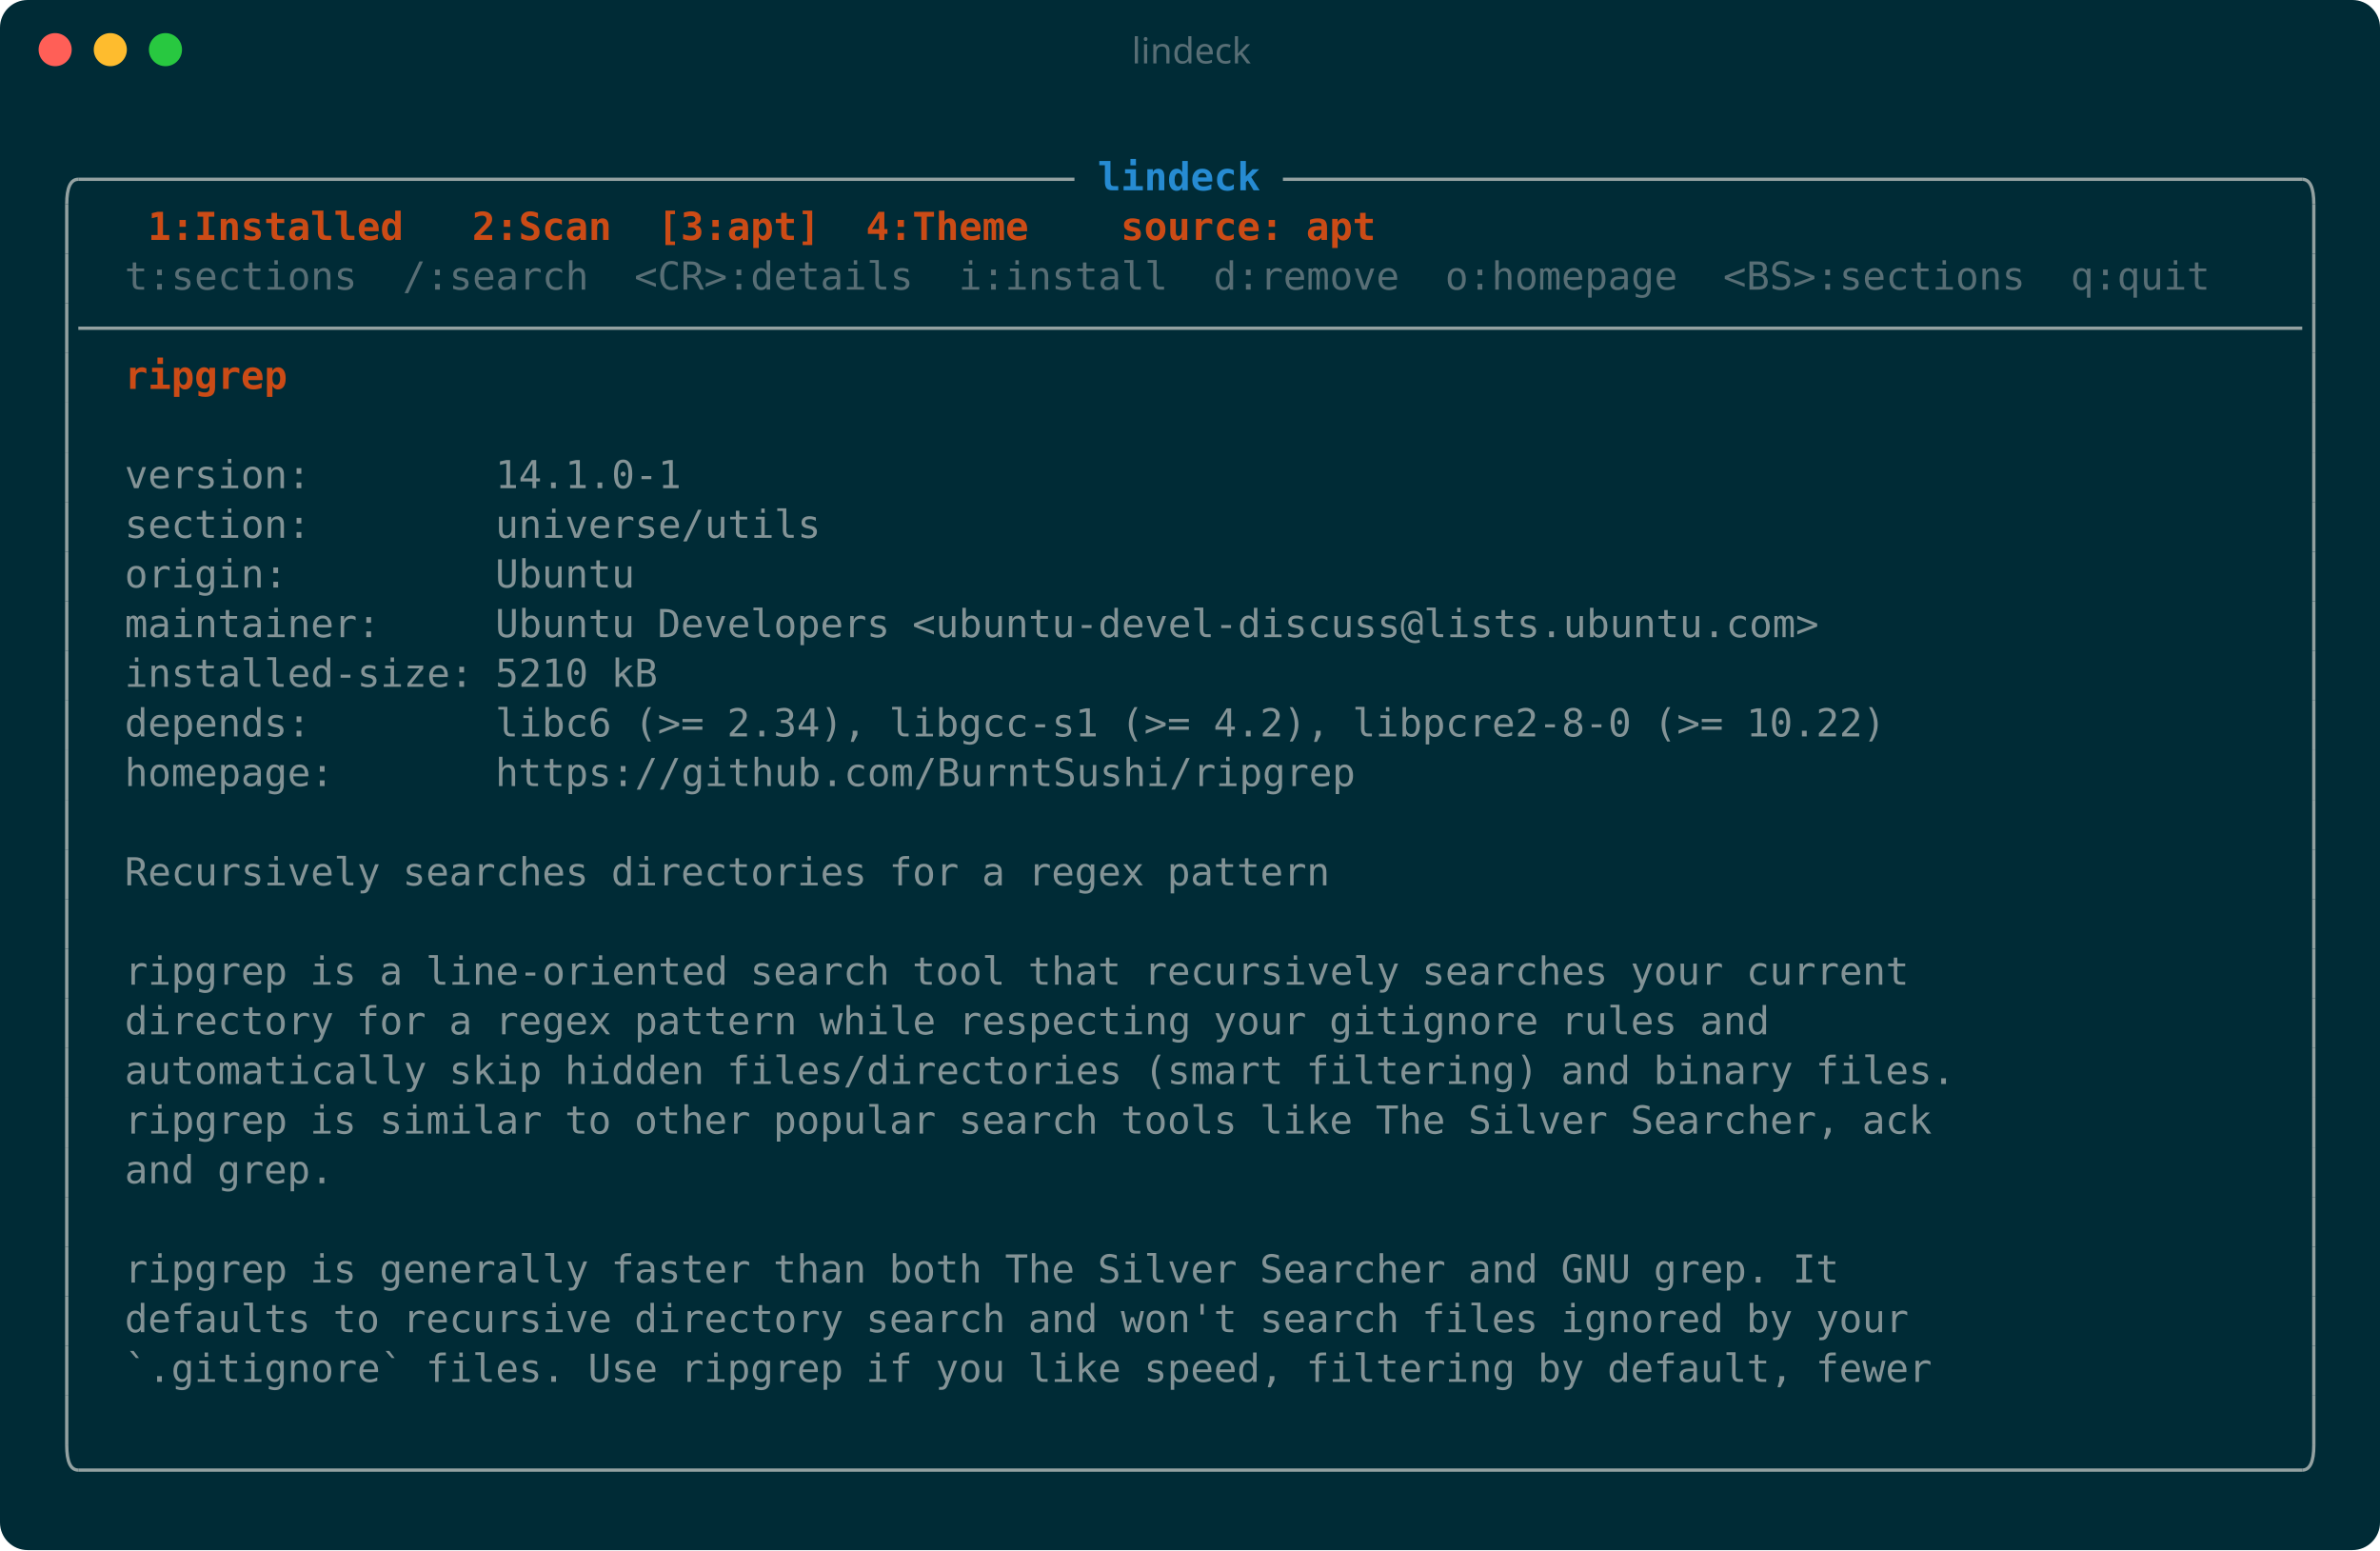
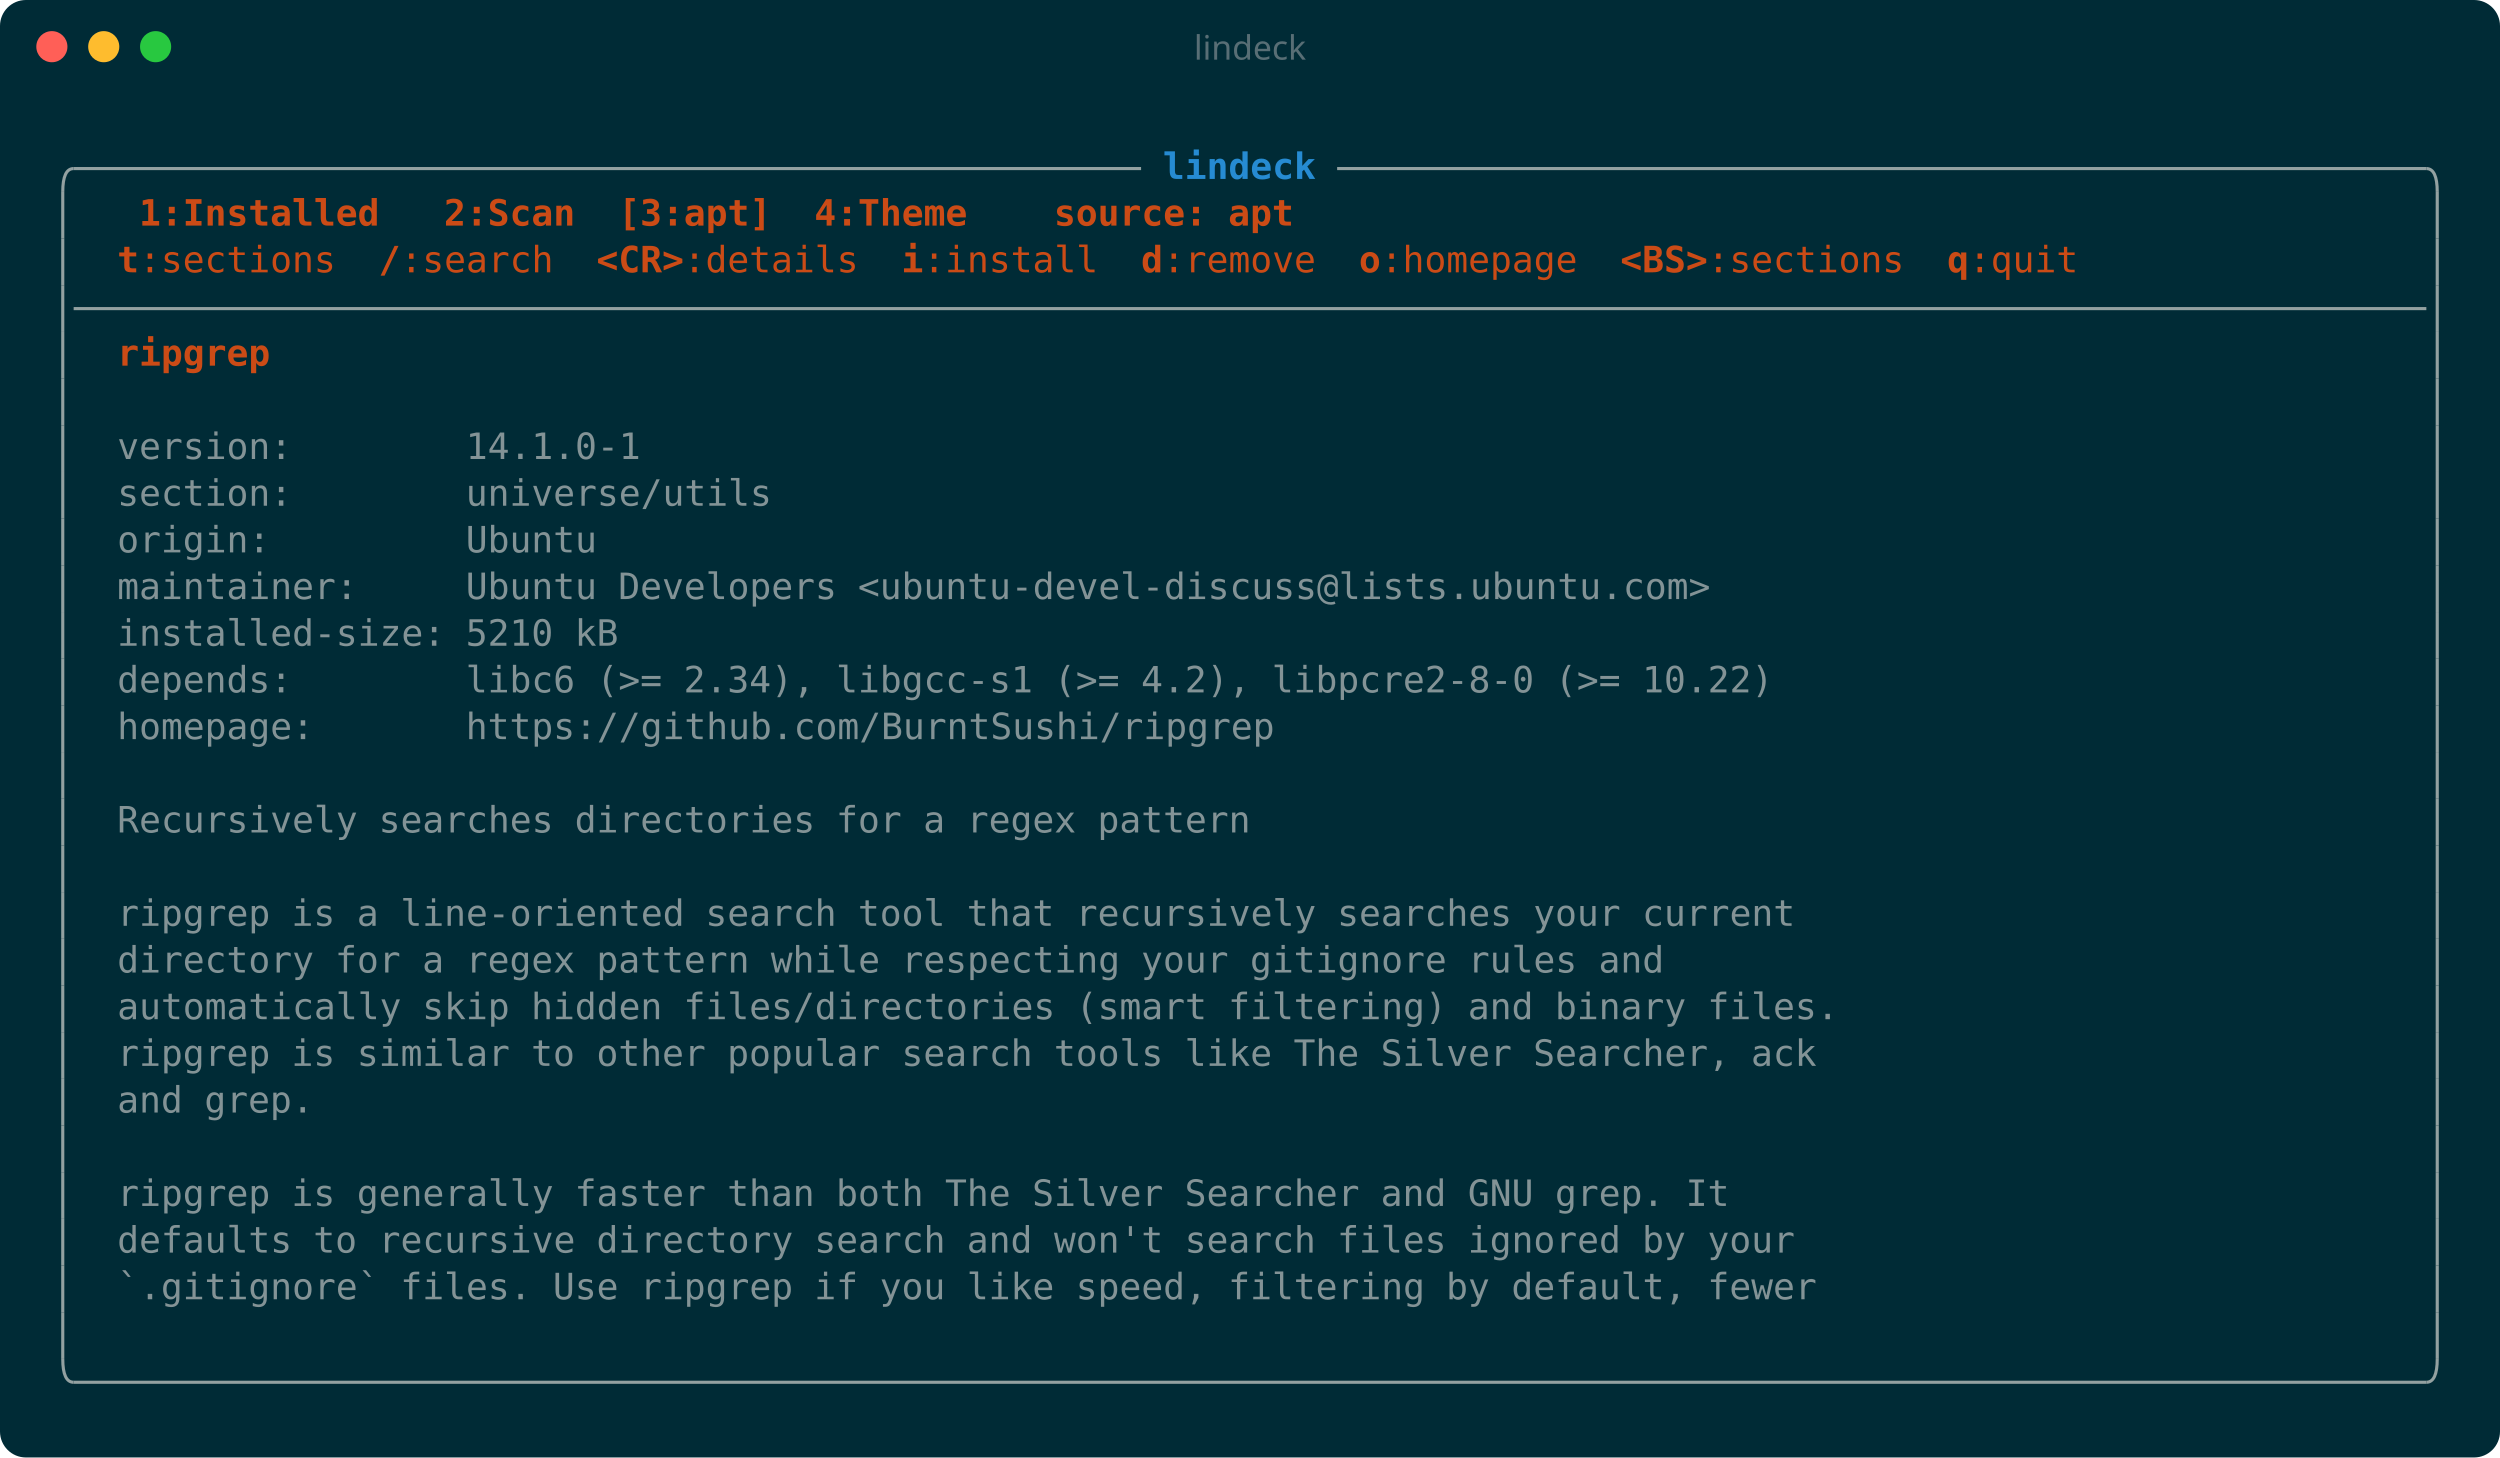
- <svg xmlns="http://www.w3.org/2000/svg" width="863" height="562" viewBox="0 0 863 562">
+ <svg xmlns="http://www.w3.org/2000/svg" width="964" height="562" viewBox="0 0 964 562">
  <rect width="100%" height="100%" rx="10" fill="#002b36" />
  <circle cx="20" cy="18" r="6" fill="#ff5f57" />
  <circle cx="40" cy="18" r="6" fill="#febc2e" />
  <circle cx="60" cy="18" r="6" fill="#28c840" />
-   <text x="432" y="23" fill="#586e75" font-family="ui-sans-serif,system-ui,sans-serif" font-size="13" text-anchor="middle">lindeck</text>
+   <text x="482" y="23" fill="#586e75" font-family="ui-sans-serif,system-ui,sans-serif" font-size="13" text-anchor="middle">lindeck</text>
  <g font-family="ui-monospace,SFMono-Regular,Menlo,Consolas,'DejaVu Sans Mono',monospace" font-size="14" xml:space="preserve">
    <path d="M28.4,65.0 Q24.2,65.0 24.2,74.0" stroke="#93a1a1" stroke-width="1.2" fill="none" />
-     <line x1="28.4" y1="65.0" x2="389.6" y2="65.0" stroke="#93a1a1" stroke-width="1.2" fill="none" />
-     <text x="398.0" y="69.0" fill="#268bd2" font-weight="bold" textLength="58.8" lengthAdjust="spacingAndGlyphs">lindeck</text>
-     <line x1="465.2" y1="65.0" x2="834.8" y2="65.0" stroke="#93a1a1" stroke-width="1.2" fill="none" />
-     <path d="M834.8,65.0 Q839.0,65.0 839.0,74.0" stroke="#93a1a1" stroke-width="1.2" fill="none" />
+     <line x1="28.4" y1="65.0" x2="440.0" y2="65.0" stroke="#93a1a1" stroke-width="1.2" fill="none" />
+     <text x="448.4" y="69.0" fill="#268bd2" font-weight="bold" textLength="58.8" lengthAdjust="spacingAndGlyphs">lindeck</text>
+     <line x1="515.6" y1="65.0" x2="935.6" y2="65.0" stroke="#93a1a1" stroke-width="1.2" fill="none" />
+     <path d="M935.6,65.0 Q939.8,65.0 939.8,74.0" stroke="#93a1a1" stroke-width="1.2" fill="none" />
    <line x1="24.2" y1="74.0" x2="24.2" y2="92.0" stroke="#93a1a1" stroke-width="1.2" fill="none" />
    <text x="53.6" y="87.0" fill="#cb4b16" font-weight="bold" textLength="92.4" lengthAdjust="spacingAndGlyphs">1:Installed</text>
    <text x="171.2" y="87.0" fill="#cb4b16" font-weight="bold" textLength="50.4" lengthAdjust="spacingAndGlyphs">2:Scan</text>
    <text x="238.4" y="87.0" fill="#cb4b16" font-weight="bold" textLength="58.8" lengthAdjust="spacingAndGlyphs">[3:apt]</text>
    <text x="314.0" y="87.0" fill="#cb4b16" font-weight="bold" textLength="58.8" lengthAdjust="spacingAndGlyphs">4:Theme</text>
    <text x="406.4" y="87.0" fill="#cb4b16" font-weight="bold" textLength="58.8" lengthAdjust="spacingAndGlyphs">source:</text>
    <text x="473.6" y="87.0" fill="#cb4b16" font-weight="bold" textLength="25.2" lengthAdjust="spacingAndGlyphs">apt</text>
-     <line x1="839.0" y1="74.0" x2="839.0" y2="92.0" stroke="#93a1a1" stroke-width="1.2" fill="none" />
+     <line x1="939.8" y1="74.0" x2="939.8" y2="92.0" stroke="#93a1a1" stroke-width="1.2" fill="none" />
    <line x1="24.2" y1="92.0" x2="24.2" y2="110.0" stroke="#93a1a1" stroke-width="1.2" fill="none" />
-     <text x="45.2" y="105.0" fill="#586e75" textLength="84.0" lengthAdjust="spacingAndGlyphs">t:sections</text>
-     <text x="146.0" y="105.0" fill="#586e75" textLength="67.2" lengthAdjust="spacingAndGlyphs">/:search</text>
-     <text x="230.0" y="105.0" fill="#586e75" textLength="100.8" lengthAdjust="spacingAndGlyphs">&lt;CR&gt;:details</text>
-     <text x="347.6" y="105.0" fill="#586e75" textLength="75.6" lengthAdjust="spacingAndGlyphs">i:install</text>
-     <text x="440.0" y="105.0" fill="#586e75" textLength="67.2" lengthAdjust="spacingAndGlyphs">d:remove</text>
-     <text x="524.0" y="105.0" fill="#586e75" textLength="84.0" lengthAdjust="spacingAndGlyphs">o:homepage</text>
-     <text x="624.8" y="105.0" fill="#586e75" textLength="109.2" lengthAdjust="spacingAndGlyphs">&lt;BS&gt;:sections</text>
-     <text x="750.8" y="105.0" fill="#586e75" textLength="50.4" lengthAdjust="spacingAndGlyphs">q:quit</text>
-     <line x1="839.0" y1="92.0" x2="839.0" y2="110.0" stroke="#93a1a1" stroke-width="1.2" fill="none" />
+     <text x="45.2" y="105.0" fill="#cb4b16" font-weight="bold" textLength="8.4" lengthAdjust="spacingAndGlyphs">t</text>
+     <text x="53.6" y="105.0" fill="#cb4b16" textLength="75.6" lengthAdjust="spacingAndGlyphs">:sections</text>
+     <text x="146.0" y="105.0" fill="#cb4b16" font-weight="bold" textLength="8.4" lengthAdjust="spacingAndGlyphs">/</text>
+     <text x="154.4" y="105.0" fill="#cb4b16" textLength="58.8" lengthAdjust="spacingAndGlyphs">:search</text>
+     <text x="230.0" y="105.0" fill="#cb4b16" font-weight="bold" textLength="33.6" lengthAdjust="spacingAndGlyphs">&lt;CR&gt;</text>
+     <text x="263.6" y="105.0" fill="#cb4b16" textLength="67.2" lengthAdjust="spacingAndGlyphs">:details</text>
+     <text x="347.6" y="105.0" fill="#cb4b16" font-weight="bold" textLength="8.4" lengthAdjust="spacingAndGlyphs">i</text>
+     <text x="356.0" y="105.0" fill="#cb4b16" textLength="67.2" lengthAdjust="spacingAndGlyphs">:install</text>
+     <text x="440.0" y="105.0" fill="#cb4b16" font-weight="bold" textLength="8.4" lengthAdjust="spacingAndGlyphs">d</text>
+     <text x="448.4" y="105.0" fill="#cb4b16" textLength="58.8" lengthAdjust="spacingAndGlyphs">:remove</text>
+     <text x="524.0" y="105.0" fill="#cb4b16" font-weight="bold" textLength="8.4" lengthAdjust="spacingAndGlyphs">o</text>
+     <text x="532.4" y="105.0" fill="#cb4b16" textLength="75.6" lengthAdjust="spacingAndGlyphs">:homepage</text>
+     <text x="624.8" y="105.0" fill="#cb4b16" font-weight="bold" textLength="33.6" lengthAdjust="spacingAndGlyphs">&lt;BS&gt;</text>
+     <text x="658.4" y="105.0" fill="#cb4b16" textLength="75.6" lengthAdjust="spacingAndGlyphs">:sections</text>
+     <text x="750.8" y="105.0" fill="#cb4b16" font-weight="bold" textLength="8.4" lengthAdjust="spacingAndGlyphs">q</text>
+     <text x="759.2" y="105.0" fill="#cb4b16" textLength="42.0" lengthAdjust="spacingAndGlyphs">:quit</text>
+     <line x1="939.8" y1="92.0" x2="939.8" y2="110.0" stroke="#93a1a1" stroke-width="1.2" fill="none" />
    <line x1="24.2" y1="110.0" x2="24.2" y2="128.0" stroke="#93a1a1" stroke-width="1.2" fill="none" />
-     <line x1="28.4" y1="119.0" x2="834.8" y2="119.0" stroke="#93a1a1" stroke-width="1.2" fill="none" />
-     <line x1="839.0" y1="110.0" x2="839.0" y2="128.0" stroke="#93a1a1" stroke-width="1.2" fill="none" />
+     <line x1="28.4" y1="119.0" x2="935.6" y2="119.0" stroke="#93a1a1" stroke-width="1.2" fill="none" />
+     <line x1="939.8" y1="110.0" x2="939.8" y2="128.0" stroke="#93a1a1" stroke-width="1.2" fill="none" />
    <line x1="24.2" y1="128.0" x2="24.2" y2="146.0" stroke="#93a1a1" stroke-width="1.2" fill="none" />
    <text x="45.2" y="141.0" fill="#cb4b16" font-weight="bold" textLength="58.8" lengthAdjust="spacingAndGlyphs">ripgrep</text>
-     <line x1="839.0" y1="128.0" x2="839.0" y2="146.0" stroke="#93a1a1" stroke-width="1.2" fill="none" />
+     <line x1="939.8" y1="128.0" x2="939.8" y2="146.0" stroke="#93a1a1" stroke-width="1.2" fill="none" />
    <line x1="24.2" y1="146.0" x2="24.2" y2="164.0" stroke="#93a1a1" stroke-width="1.2" fill="none" />
-     <line x1="839.0" y1="146.0" x2="839.0" y2="164.0" stroke="#93a1a1" stroke-width="1.2" fill="none" />
+     <line x1="939.8" y1="146.0" x2="939.8" y2="164.0" stroke="#93a1a1" stroke-width="1.2" fill="none" />
    <line x1="24.2" y1="164.0" x2="24.2" y2="182.0" stroke="#93a1a1" stroke-width="1.2" fill="none" />
    <text x="45.2" y="177.0" fill="#839396" textLength="67.2" lengthAdjust="spacingAndGlyphs">version:</text>
    <text x="179.6" y="177.0" fill="#839396" textLength="67.2" lengthAdjust="spacingAndGlyphs">14.1.0-1</text>
-     <line x1="839.0" y1="164.0" x2="839.0" y2="182.0" stroke="#93a1a1" stroke-width="1.2" fill="none" />
+     <line x1="939.8" y1="164.0" x2="939.8" y2="182.0" stroke="#93a1a1" stroke-width="1.2" fill="none" />
    <line x1="24.2" y1="182.0" x2="24.2" y2="200.0" stroke="#93a1a1" stroke-width="1.2" fill="none" />
    <text x="45.2" y="195.0" fill="#839396" textLength="67.2" lengthAdjust="spacingAndGlyphs">section:</text>
    <text x="179.6" y="195.0" fill="#839396" textLength="117.6" lengthAdjust="spacingAndGlyphs">universe/utils</text>
-     <line x1="839.0" y1="182.0" x2="839.0" y2="200.0" stroke="#93a1a1" stroke-width="1.2" fill="none" />
+     <line x1="939.8" y1="182.0" x2="939.8" y2="200.0" stroke="#93a1a1" stroke-width="1.2" fill="none" />
    <line x1="24.2" y1="200.0" x2="24.2" y2="218.0" stroke="#93a1a1" stroke-width="1.2" fill="none" />
    <text x="45.2" y="213.0" fill="#839396" textLength="58.8" lengthAdjust="spacingAndGlyphs">origin:</text>
    <text x="179.6" y="213.0" fill="#839396" textLength="50.4" lengthAdjust="spacingAndGlyphs">Ubuntu</text>
-     <line x1="839.0" y1="200.0" x2="839.0" y2="218.0" stroke="#93a1a1" stroke-width="1.2" fill="none" />
+     <line x1="939.8" y1="200.0" x2="939.8" y2="218.0" stroke="#93a1a1" stroke-width="1.2" fill="none" />
    <line x1="24.2" y1="218.0" x2="24.2" y2="236.0" stroke="#93a1a1" stroke-width="1.2" fill="none" />
    <text x="45.2" y="231.0" fill="#839396" textLength="92.4" lengthAdjust="spacingAndGlyphs">maintainer:</text>
    <text x="179.6" y="231.0" fill="#839396" textLength="50.4" lengthAdjust="spacingAndGlyphs">Ubuntu</text>
    <text x="238.4" y="231.0" fill="#839396" textLength="84.0" lengthAdjust="spacingAndGlyphs">Developers</text>
    <text x="330.8" y="231.0" fill="#839396" textLength="327.6" lengthAdjust="spacingAndGlyphs">&lt;ubuntu-devel-discuss@lists.ubuntu.com&gt;</text>
-     <line x1="839.0" y1="218.0" x2="839.0" y2="236.0" stroke="#93a1a1" stroke-width="1.2" fill="none" />
+     <line x1="939.8" y1="218.0" x2="939.8" y2="236.0" stroke="#93a1a1" stroke-width="1.2" fill="none" />
    <line x1="24.2" y1="236.0" x2="24.2" y2="254.0" stroke="#93a1a1" stroke-width="1.2" fill="none" />
    <text x="45.2" y="249.0" fill="#839396" textLength="126.0" lengthAdjust="spacingAndGlyphs">installed-size:</text>
    <text x="179.6" y="249.0" fill="#839396" textLength="33.6" lengthAdjust="spacingAndGlyphs">5210</text>
    <text x="221.6" y="249.0" fill="#839396" textLength="16.8" lengthAdjust="spacingAndGlyphs">kB</text>
-     <line x1="839.0" y1="236.0" x2="839.0" y2="254.0" stroke="#93a1a1" stroke-width="1.2" fill="none" />
+     <line x1="939.8" y1="236.0" x2="939.8" y2="254.0" stroke="#93a1a1" stroke-width="1.2" fill="none" />
    <line x1="24.2" y1="254.0" x2="24.2" y2="272.0" stroke="#93a1a1" stroke-width="1.2" fill="none" />
    <text x="45.2" y="267.0" fill="#839396" textLength="67.2" lengthAdjust="spacingAndGlyphs">depends:</text>
    <text x="179.6" y="267.0" fill="#839396" textLength="42.0" lengthAdjust="spacingAndGlyphs">libc6</text>
    <text x="230.0" y="267.0" fill="#839396" textLength="25.2" lengthAdjust="spacingAndGlyphs">(&gt;=</text>
    <text x="263.6" y="267.0" fill="#839396" textLength="50.4" lengthAdjust="spacingAndGlyphs">2.34),</text>
    <text x="322.4" y="267.0" fill="#839396" textLength="75.6" lengthAdjust="spacingAndGlyphs">libgcc-s1</text>
    <text x="406.4" y="267.0" fill="#839396" textLength="25.2" lengthAdjust="spacingAndGlyphs">(&gt;=</text>
    <text x="440.0" y="267.0" fill="#839396" textLength="42.0" lengthAdjust="spacingAndGlyphs">4.2),</text>
    <text x="490.4" y="267.0" fill="#839396" textLength="100.8" lengthAdjust="spacingAndGlyphs">libpcre2-8-0</text>
    <text x="599.6" y="267.0" fill="#839396" textLength="25.2" lengthAdjust="spacingAndGlyphs">(&gt;=</text>
    <text x="633.2" y="267.0" fill="#839396" textLength="50.4" lengthAdjust="spacingAndGlyphs">10.22)</text>
-     <line x1="839.0" y1="254.0" x2="839.0" y2="272.0" stroke="#93a1a1" stroke-width="1.2" fill="none" />
+     <line x1="939.8" y1="254.0" x2="939.8" y2="272.0" stroke="#93a1a1" stroke-width="1.2" fill="none" />
    <line x1="24.2" y1="272.0" x2="24.2" y2="290.0" stroke="#93a1a1" stroke-width="1.2" fill="none" />
    <text x="45.2" y="285.0" fill="#839396" textLength="75.6" lengthAdjust="spacingAndGlyphs">homepage:</text>
    <text x="179.6" y="285.0" fill="#839396" textLength="310.8" lengthAdjust="spacingAndGlyphs">https://github.com/BurntSushi/ripgrep</text>
-     <line x1="839.0" y1="272.0" x2="839.0" y2="290.0" stroke="#93a1a1" stroke-width="1.2" fill="none" />
+     <line x1="939.8" y1="272.0" x2="939.8" y2="290.0" stroke="#93a1a1" stroke-width="1.2" fill="none" />
    <line x1="24.2" y1="290.0" x2="24.2" y2="308.0" stroke="#93a1a1" stroke-width="1.2" fill="none" />
-     <line x1="839.0" y1="290.0" x2="839.0" y2="308.0" stroke="#93a1a1" stroke-width="1.2" fill="none" />
+     <line x1="939.8" y1="290.0" x2="939.8" y2="308.0" stroke="#93a1a1" stroke-width="1.2" fill="none" />
    <line x1="24.2" y1="308.0" x2="24.2" y2="326.0" stroke="#93a1a1" stroke-width="1.2" fill="none" />
    <text x="45.2" y="321.0" fill="#839396" textLength="92.4" lengthAdjust="spacingAndGlyphs">Recursively</text>
    <text x="146.0" y="321.0" fill="#839396" textLength="67.2" lengthAdjust="spacingAndGlyphs">searches</text>
    <text x="221.6" y="321.0" fill="#839396" textLength="92.4" lengthAdjust="spacingAndGlyphs">directories</text>
    <text x="322.4" y="321.0" fill="#839396" textLength="25.2" lengthAdjust="spacingAndGlyphs">for</text>
    <text x="356.0" y="321.0" fill="#839396" textLength="8.4" lengthAdjust="spacingAndGlyphs">a</text>
    <text x="372.8" y="321.0" fill="#839396" textLength="42.0" lengthAdjust="spacingAndGlyphs">regex</text>
    <text x="423.2" y="321.0" fill="#839396" textLength="58.8" lengthAdjust="spacingAndGlyphs">pattern</text>
-     <line x1="839.0" y1="308.0" x2="839.0" y2="326.0" stroke="#93a1a1" stroke-width="1.2" fill="none" />
+     <line x1="939.8" y1="308.0" x2="939.8" y2="326.0" stroke="#93a1a1" stroke-width="1.2" fill="none" />
    <line x1="24.2" y1="326.0" x2="24.2" y2="344.0" stroke="#93a1a1" stroke-width="1.2" fill="none" />
-     <line x1="839.0" y1="326.0" x2="839.0" y2="344.0" stroke="#93a1a1" stroke-width="1.2" fill="none" />
+     <line x1="939.8" y1="326.0" x2="939.8" y2="344.0" stroke="#93a1a1" stroke-width="1.2" fill="none" />
    <line x1="24.2" y1="344.0" x2="24.2" y2="362.0" stroke="#93a1a1" stroke-width="1.2" fill="none" />
    <text x="45.2" y="357.0" fill="#839396" textLength="58.8" lengthAdjust="spacingAndGlyphs">ripgrep</text>
    <text x="112.4" y="357.0" fill="#839396" textLength="16.8" lengthAdjust="spacingAndGlyphs">is</text>
    <text x="137.6" y="357.0" fill="#839396" textLength="8.4" lengthAdjust="spacingAndGlyphs">a</text>
    <text x="154.4" y="357.0" fill="#839396" textLength="109.2" lengthAdjust="spacingAndGlyphs">line-oriented</text>
    <text x="272.0" y="357.0" fill="#839396" textLength="50.4" lengthAdjust="spacingAndGlyphs">search</text>
    <text x="330.8" y="357.0" fill="#839396" textLength="33.6" lengthAdjust="spacingAndGlyphs">tool</text>
    <text x="372.8" y="357.0" fill="#839396" textLength="33.6" lengthAdjust="spacingAndGlyphs">that</text>
    <text x="414.8" y="357.0" fill="#839396" textLength="92.4" lengthAdjust="spacingAndGlyphs">recursively</text>
    <text x="515.6" y="357.0" fill="#839396" textLength="67.2" lengthAdjust="spacingAndGlyphs">searches</text>
    <text x="591.2" y="357.0" fill="#839396" textLength="33.6" lengthAdjust="spacingAndGlyphs">your</text>
    <text x="633.2" y="357.0" fill="#839396" textLength="58.8" lengthAdjust="spacingAndGlyphs">current</text>
-     <line x1="839.0" y1="344.0" x2="839.0" y2="362.0" stroke="#93a1a1" stroke-width="1.2" fill="none" />
+     <line x1="939.8" y1="344.0" x2="939.8" y2="362.0" stroke="#93a1a1" stroke-width="1.2" fill="none" />
    <line x1="24.2" y1="362.0" x2="24.2" y2="380.0" stroke="#93a1a1" stroke-width="1.2" fill="none" />
    <text x="45.2" y="375.0" fill="#839396" textLength="75.6" lengthAdjust="spacingAndGlyphs">directory</text>
    <text x="129.2" y="375.0" fill="#839396" textLength="25.2" lengthAdjust="spacingAndGlyphs">for</text>
    <text x="162.8" y="375.0" fill="#839396" textLength="8.4" lengthAdjust="spacingAndGlyphs">a</text>
    <text x="179.6" y="375.0" fill="#839396" textLength="42.0" lengthAdjust="spacingAndGlyphs">regex</text>
    <text x="230.0" y="375.0" fill="#839396" textLength="58.8" lengthAdjust="spacingAndGlyphs">pattern</text>
    <text x="297.2" y="375.0" fill="#839396" textLength="42.0" lengthAdjust="spacingAndGlyphs">while</text>
    <text x="347.6" y="375.0" fill="#839396" textLength="84.0" lengthAdjust="spacingAndGlyphs">respecting</text>
    <text x="440.0" y="375.0" fill="#839396" textLength="33.6" lengthAdjust="spacingAndGlyphs">your</text>
    <text x="482.0" y="375.0" fill="#839396" textLength="75.6" lengthAdjust="spacingAndGlyphs">gitignore</text>
    <text x="566.0" y="375.0" fill="#839396" textLength="42.0" lengthAdjust="spacingAndGlyphs">rules</text>
    <text x="616.4" y="375.0" fill="#839396" textLength="25.2" lengthAdjust="spacingAndGlyphs">and</text>
-     <line x1="839.0" y1="362.0" x2="839.0" y2="380.0" stroke="#93a1a1" stroke-width="1.2" fill="none" />
+     <line x1="939.8" y1="362.0" x2="939.8" y2="380.0" stroke="#93a1a1" stroke-width="1.2" fill="none" />
    <line x1="24.2" y1="380.0" x2="24.2" y2="398.0" stroke="#93a1a1" stroke-width="1.2" fill="none" />
    <text x="45.2" y="393.0" fill="#839396" textLength="109.2" lengthAdjust="spacingAndGlyphs">automatically</text>
    <text x="162.8" y="393.0" fill="#839396" textLength="33.6" lengthAdjust="spacingAndGlyphs">skip</text>
    <text x="204.8" y="393.0" fill="#839396" textLength="50.4" lengthAdjust="spacingAndGlyphs">hidden</text>
    <text x="263.6" y="393.0" fill="#839396" textLength="142.8" lengthAdjust="spacingAndGlyphs">files/directories</text>
    <text x="414.8" y="393.0" fill="#839396" textLength="50.4" lengthAdjust="spacingAndGlyphs">(smart</text>
    <text x="473.6" y="393.0" fill="#839396" textLength="84.0" lengthAdjust="spacingAndGlyphs">filtering)</text>
    <text x="566.0" y="393.0" fill="#839396" textLength="25.2" lengthAdjust="spacingAndGlyphs">and</text>
    <text x="599.6" y="393.0" fill="#839396" textLength="50.4" lengthAdjust="spacingAndGlyphs">binary</text>
    <text x="658.4" y="393.0" fill="#839396" textLength="50.4" lengthAdjust="spacingAndGlyphs">files.</text>
-     <line x1="839.0" y1="380.0" x2="839.0" y2="398.0" stroke="#93a1a1" stroke-width="1.2" fill="none" />
+     <line x1="939.8" y1="380.0" x2="939.8" y2="398.0" stroke="#93a1a1" stroke-width="1.2" fill="none" />
    <line x1="24.2" y1="398.0" x2="24.2" y2="416.0" stroke="#93a1a1" stroke-width="1.2" fill="none" />
    <text x="45.2" y="411.0" fill="#839396" textLength="58.8" lengthAdjust="spacingAndGlyphs">ripgrep</text>
    <text x="112.4" y="411.0" fill="#839396" textLength="16.8" lengthAdjust="spacingAndGlyphs">is</text>
    <text x="137.6" y="411.0" fill="#839396" textLength="58.8" lengthAdjust="spacingAndGlyphs">similar</text>
    <text x="204.8" y="411.0" fill="#839396" textLength="16.8" lengthAdjust="spacingAndGlyphs">to</text>
    <text x="230.0" y="411.0" fill="#839396" textLength="42.0" lengthAdjust="spacingAndGlyphs">other</text>
    <text x="280.4" y="411.0" fill="#839396" textLength="58.8" lengthAdjust="spacingAndGlyphs">popular</text>
    <text x="347.6" y="411.0" fill="#839396" textLength="50.4" lengthAdjust="spacingAndGlyphs">search</text>
    <text x="406.4" y="411.0" fill="#839396" textLength="42.0" lengthAdjust="spacingAndGlyphs">tools</text>
    <text x="456.8" y="411.0" fill="#839396" textLength="33.6" lengthAdjust="spacingAndGlyphs">like</text>
    <text x="498.8" y="411.0" fill="#839396" textLength="25.2" lengthAdjust="spacingAndGlyphs">The</text>
    <text x="532.4" y="411.0" fill="#839396" textLength="50.4" lengthAdjust="spacingAndGlyphs">Silver</text>
    <text x="591.2" y="411.0" fill="#839396" textLength="75.6" lengthAdjust="spacingAndGlyphs">Searcher,</text>
    <text x="675.2" y="411.0" fill="#839396" textLength="25.2" lengthAdjust="spacingAndGlyphs">ack</text>
-     <line x1="839.0" y1="398.0" x2="839.0" y2="416.0" stroke="#93a1a1" stroke-width="1.2" fill="none" />
+     <line x1="939.8" y1="398.0" x2="939.8" y2="416.0" stroke="#93a1a1" stroke-width="1.2" fill="none" />
    <line x1="24.2" y1="416.0" x2="24.2" y2="434.0" stroke="#93a1a1" stroke-width="1.2" fill="none" />
    <text x="45.2" y="429.0" fill="#839396" textLength="25.2" lengthAdjust="spacingAndGlyphs">and</text>
    <text x="78.8" y="429.0" fill="#839396" textLength="42.0" lengthAdjust="spacingAndGlyphs">grep.</text>
-     <line x1="839.0" y1="416.0" x2="839.0" y2="434.0" stroke="#93a1a1" stroke-width="1.2" fill="none" />
+     <line x1="939.8" y1="416.0" x2="939.8" y2="434.0" stroke="#93a1a1" stroke-width="1.2" fill="none" />
    <line x1="24.2" y1="434.0" x2="24.2" y2="452.0" stroke="#93a1a1" stroke-width="1.2" fill="none" />
-     <line x1="839.0" y1="434.0" x2="839.0" y2="452.0" stroke="#93a1a1" stroke-width="1.2" fill="none" />
+     <line x1="939.8" y1="434.0" x2="939.8" y2="452.0" stroke="#93a1a1" stroke-width="1.2" fill="none" />
    <line x1="24.2" y1="452.0" x2="24.2" y2="470.0" stroke="#93a1a1" stroke-width="1.2" fill="none" />
    <text x="45.2" y="465.0" fill="#839396" textLength="58.8" lengthAdjust="spacingAndGlyphs">ripgrep</text>
    <text x="112.4" y="465.0" fill="#839396" textLength="16.8" lengthAdjust="spacingAndGlyphs">is</text>
    <text x="137.6" y="465.0" fill="#839396" textLength="75.6" lengthAdjust="spacingAndGlyphs">generally</text>
    <text x="221.6" y="465.0" fill="#839396" textLength="50.4" lengthAdjust="spacingAndGlyphs">faster</text>
    <text x="280.4" y="465.0" fill="#839396" textLength="33.6" lengthAdjust="spacingAndGlyphs">than</text>
    <text x="322.4" y="465.0" fill="#839396" textLength="33.6" lengthAdjust="spacingAndGlyphs">both</text>
    <text x="364.4" y="465.0" fill="#839396" textLength="25.2" lengthAdjust="spacingAndGlyphs">The</text>
    <text x="398.0" y="465.0" fill="#839396" textLength="50.4" lengthAdjust="spacingAndGlyphs">Silver</text>
    <text x="456.8" y="465.0" fill="#839396" textLength="67.2" lengthAdjust="spacingAndGlyphs">Searcher</text>
    <text x="532.4" y="465.0" fill="#839396" textLength="25.2" lengthAdjust="spacingAndGlyphs">and</text>
    <text x="566.0" y="465.0" fill="#839396" textLength="25.2" lengthAdjust="spacingAndGlyphs">GNU</text>
    <text x="599.6" y="465.0" fill="#839396" textLength="42.0" lengthAdjust="spacingAndGlyphs">grep.</text>
    <text x="650.0" y="465.0" fill="#839396" textLength="16.8" lengthAdjust="spacingAndGlyphs">It</text>
-     <line x1="839.0" y1="452.0" x2="839.0" y2="470.0" stroke="#93a1a1" stroke-width="1.2" fill="none" />
+     <line x1="939.8" y1="452.0" x2="939.8" y2="470.0" stroke="#93a1a1" stroke-width="1.2" fill="none" />
    <line x1="24.2" y1="470.0" x2="24.2" y2="488.0" stroke="#93a1a1" stroke-width="1.2" fill="none" />
    <text x="45.2" y="483.0" fill="#839396" textLength="67.2" lengthAdjust="spacingAndGlyphs">defaults</text>
    <text x="120.8" y="483.0" fill="#839396" textLength="16.8" lengthAdjust="spacingAndGlyphs">to</text>
    <text x="146.0" y="483.0" fill="#839396" textLength="75.6" lengthAdjust="spacingAndGlyphs">recursive</text>
    <text x="230.0" y="483.0" fill="#839396" textLength="75.6" lengthAdjust="spacingAndGlyphs">directory</text>
    <text x="314.0" y="483.0" fill="#839396" textLength="50.4" lengthAdjust="spacingAndGlyphs">search</text>
    <text x="372.8" y="483.0" fill="#839396" textLength="25.2" lengthAdjust="spacingAndGlyphs">and</text>
    <text x="406.4" y="483.0" fill="#839396" textLength="42.0" lengthAdjust="spacingAndGlyphs">won't</text>
    <text x="456.8" y="483.0" fill="#839396" textLength="50.4" lengthAdjust="spacingAndGlyphs">search</text>
    <text x="515.6" y="483.0" fill="#839396" textLength="42.0" lengthAdjust="spacingAndGlyphs">files</text>
    <text x="566.0" y="483.0" fill="#839396" textLength="58.8" lengthAdjust="spacingAndGlyphs">ignored</text>
    <text x="633.2" y="483.0" fill="#839396" textLength="16.8" lengthAdjust="spacingAndGlyphs">by</text>
    <text x="658.4" y="483.0" fill="#839396" textLength="33.6" lengthAdjust="spacingAndGlyphs">your</text>
-     <line x1="839.0" y1="470.0" x2="839.0" y2="488.0" stroke="#93a1a1" stroke-width="1.2" fill="none" />
+     <line x1="939.8" y1="470.0" x2="939.8" y2="488.0" stroke="#93a1a1" stroke-width="1.2" fill="none" />
    <line x1="24.2" y1="488.0" x2="24.2" y2="506.0" stroke="#93a1a1" stroke-width="1.2" fill="none" />
    <text x="45.2" y="501.0" fill="#839396" textLength="100.8" lengthAdjust="spacingAndGlyphs">`.gitignore`</text>
    <text x="154.4" y="501.0" fill="#839396" textLength="50.4" lengthAdjust="spacingAndGlyphs">files.</text>
    <text x="213.2" y="501.0" fill="#839396" textLength="25.2" lengthAdjust="spacingAndGlyphs">Use</text>
    <text x="246.8" y="501.0" fill="#839396" textLength="58.8" lengthAdjust="spacingAndGlyphs">ripgrep</text>
    <text x="314.0" y="501.0" fill="#839396" textLength="16.8" lengthAdjust="spacingAndGlyphs">if</text>
    <text x="339.2" y="501.0" fill="#839396" textLength="25.2" lengthAdjust="spacingAndGlyphs">you</text>
    <text x="372.8" y="501.0" fill="#839396" textLength="33.6" lengthAdjust="spacingAndGlyphs">like</text>
    <text x="414.8" y="501.0" fill="#839396" textLength="50.4" lengthAdjust="spacingAndGlyphs">speed,</text>
    <text x="473.6" y="501.0" fill="#839396" textLength="75.6" lengthAdjust="spacingAndGlyphs">filtering</text>
    <text x="557.6" y="501.0" fill="#839396" textLength="16.8" lengthAdjust="spacingAndGlyphs">by</text>
    <text x="582.8" y="501.0" fill="#839396" textLength="67.2" lengthAdjust="spacingAndGlyphs">default,</text>
    <text x="658.4" y="501.0" fill="#839396" textLength="42.0" lengthAdjust="spacingAndGlyphs">fewer</text>
-     <line x1="839.0" y1="488.0" x2="839.0" y2="506.0" stroke="#93a1a1" stroke-width="1.2" fill="none" />
+     <line x1="939.8" y1="488.0" x2="939.8" y2="506.0" stroke="#93a1a1" stroke-width="1.2" fill="none" />
    <line x1="24.2" y1="506.0" x2="24.2" y2="524.0" stroke="#93a1a1" stroke-width="1.2" fill="none" />
-     <line x1="839.0" y1="506.0" x2="839.0" y2="524.0" stroke="#93a1a1" stroke-width="1.2" fill="none" />
+     <line x1="939.8" y1="506.0" x2="939.8" y2="524.0" stroke="#93a1a1" stroke-width="1.2" fill="none" />
    <path d="M24.2,524.0 Q24.2,533.0 28.4,533.0" stroke="#93a1a1" stroke-width="1.2" fill="none" />
-     <line x1="28.4" y1="533.0" x2="834.8" y2="533.0" stroke="#93a1a1" stroke-width="1.2" fill="none" />
-     <path d="M839.0,524.0 Q839.0,533.0 834.8,533.0" stroke="#93a1a1" stroke-width="1.2" fill="none" />
+     <line x1="28.4" y1="533.0" x2="935.6" y2="533.0" stroke="#93a1a1" stroke-width="1.2" fill="none" />
+     <path d="M939.8,524.0 Q939.8,533.0 935.6,533.0" stroke="#93a1a1" stroke-width="1.2" fill="none" />
  </g>
</svg>
